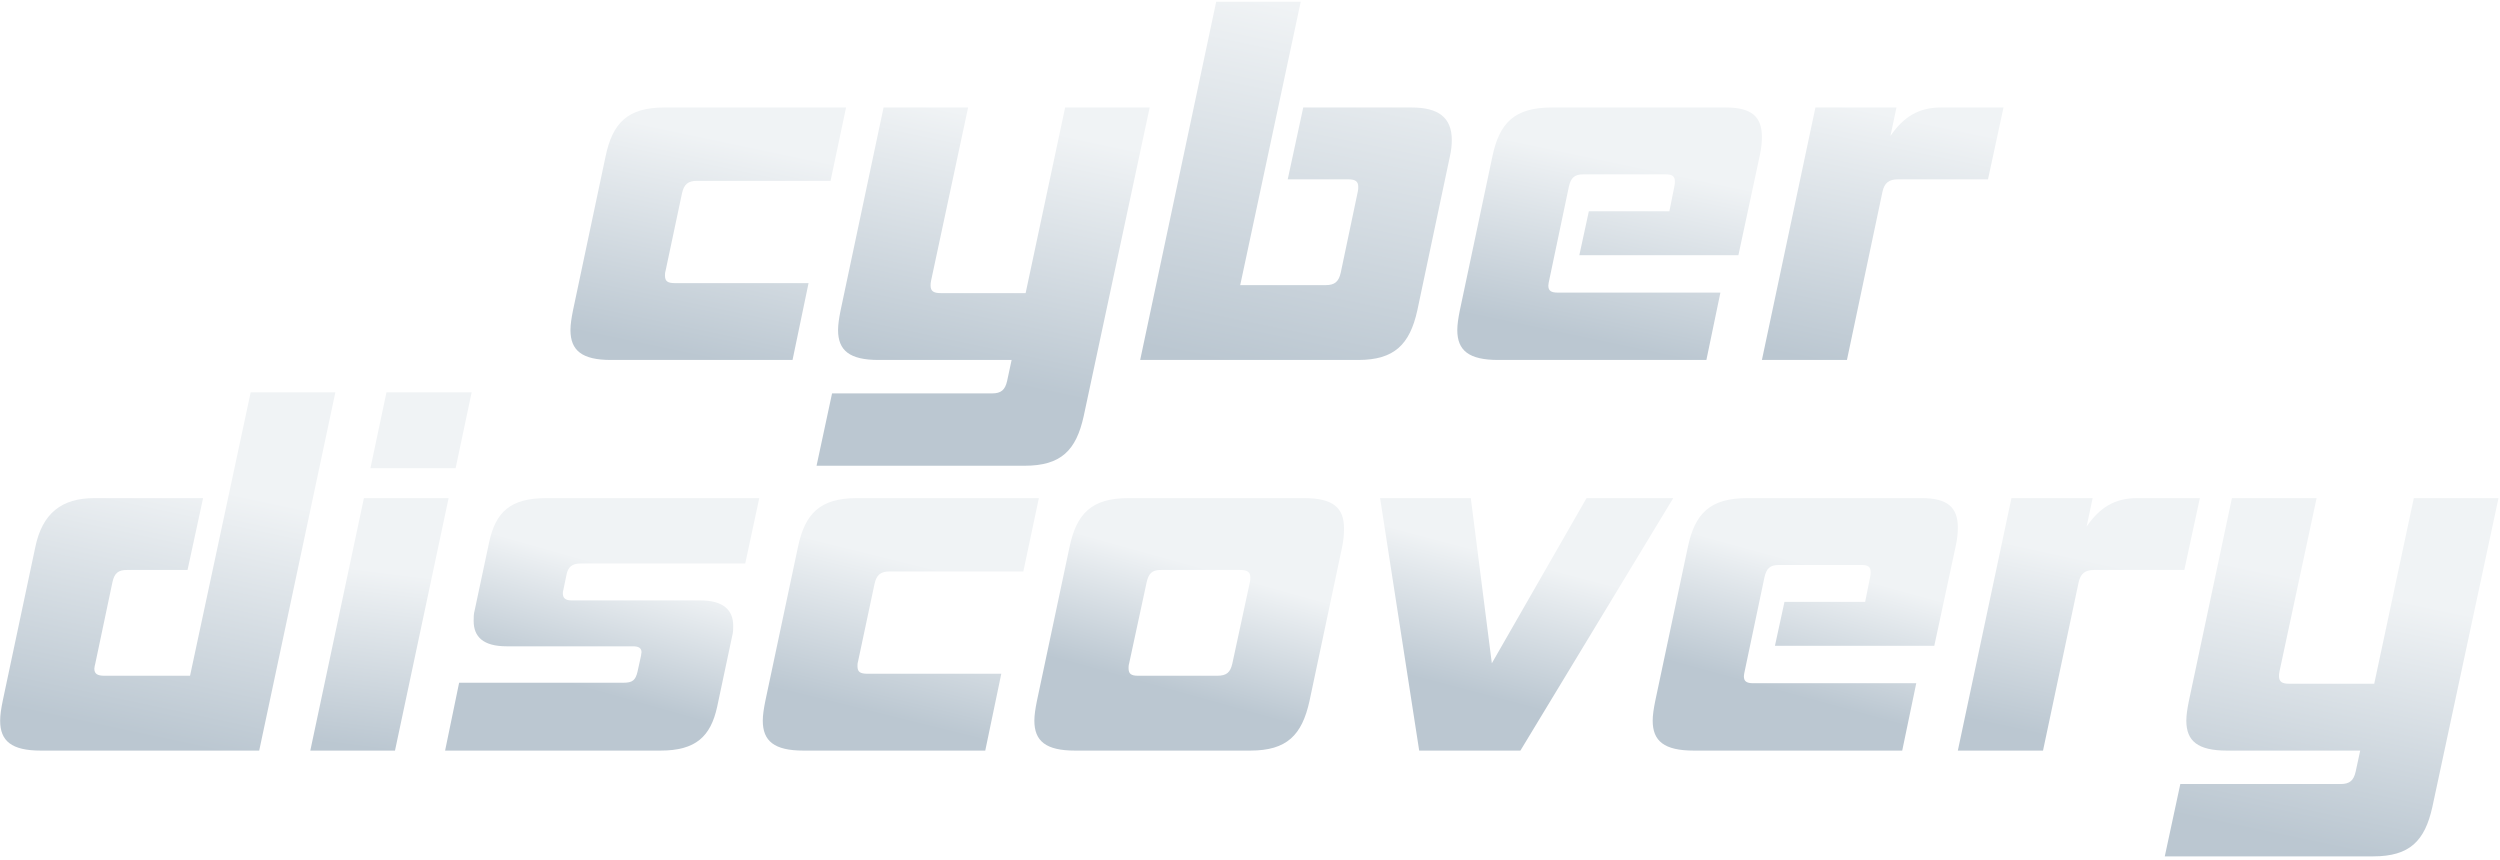
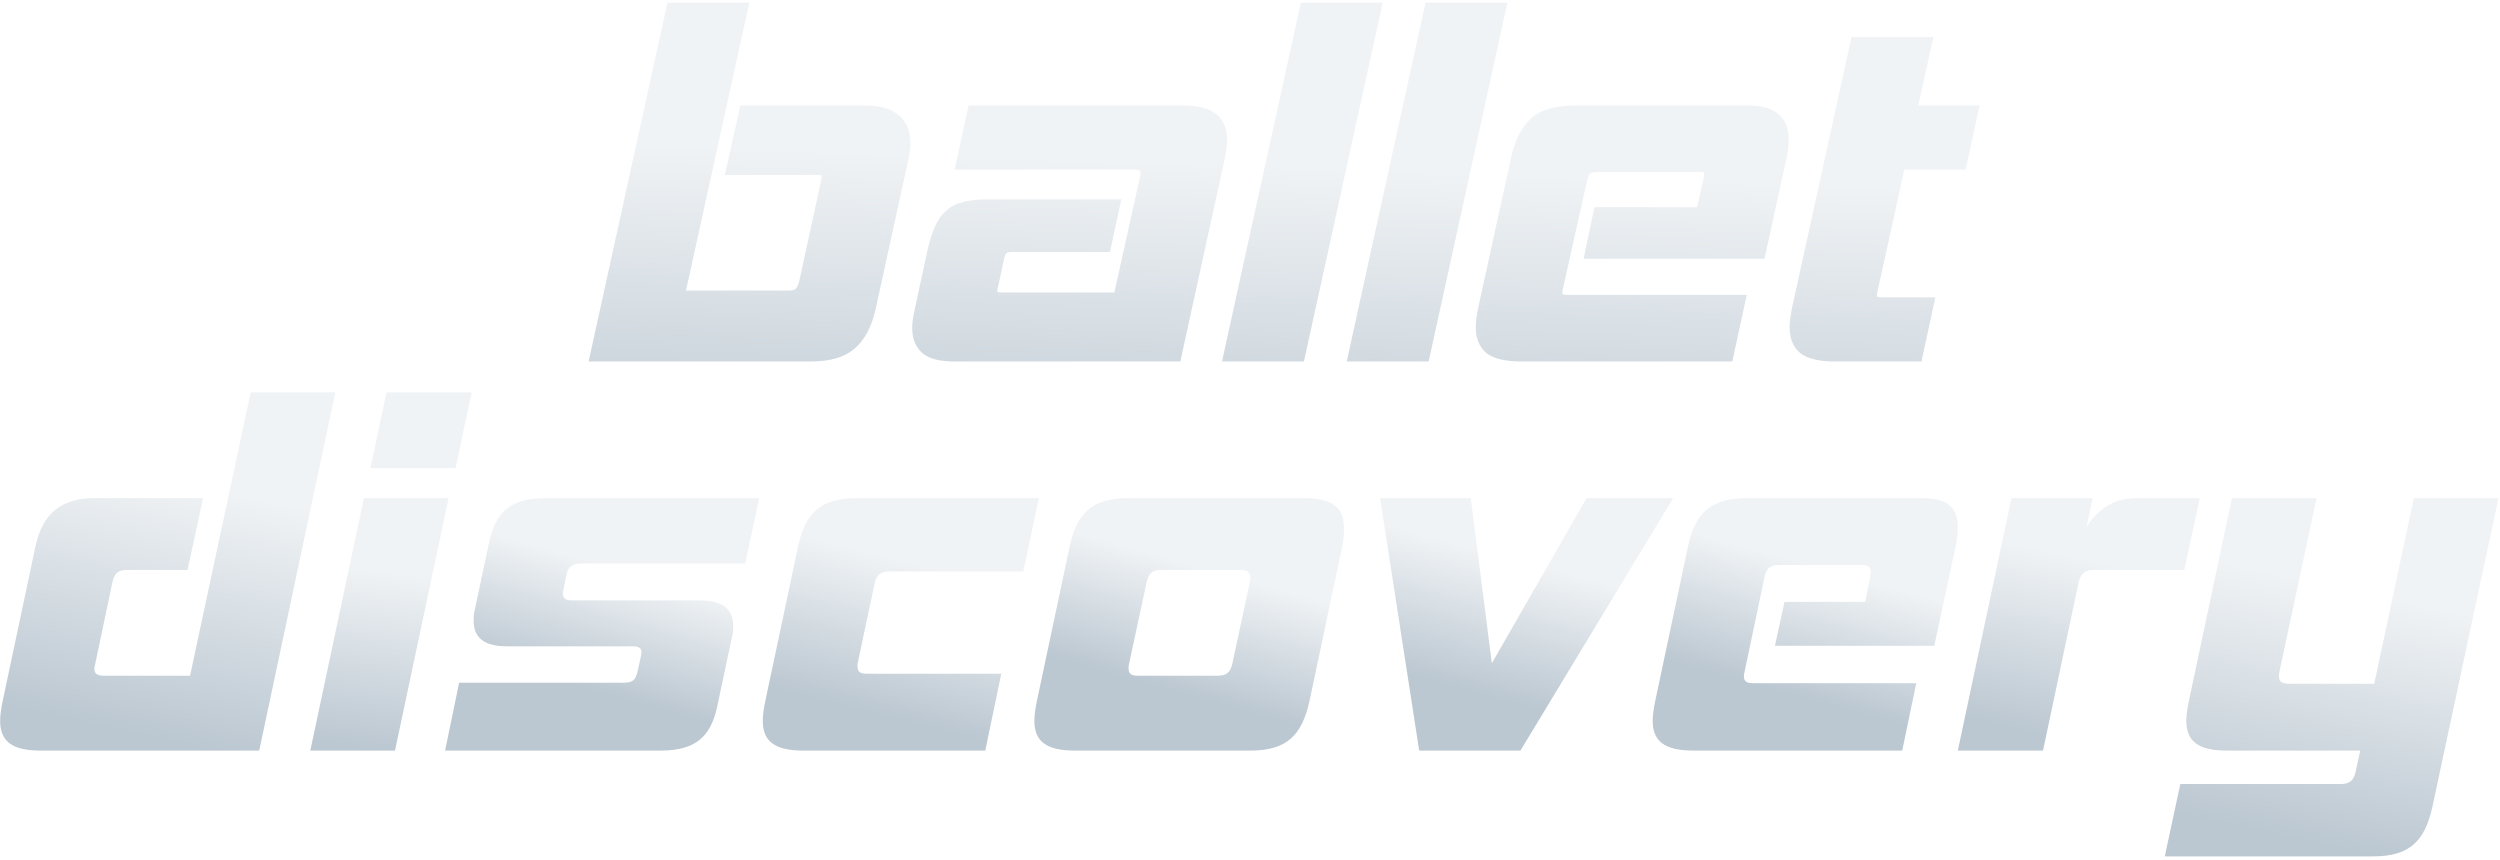
- <svg xmlns="http://www.w3.org/2000/svg" width="640" height="220" viewBox="0 0 640 220">
-   <defs>
+ <svg xmlns="http://www.w3.org/2000/svg" xmlns:xlink="http://www.w3.org/1999/xlink" width="640" height="220" viewBox="0 0 640 220" version="1.1" id="svg923">
+   <defs id="defs885">
+     <linearGradient y2="100%" y1="29.434%" x2="62.382%" x1="76.329%" id="graydient">
+       <stop id="stop962" stop-color="#F0F3F5" offset="0%" />
+       <stop id="stop964" stop-color="#BBC7D1" offset="100%" />
+     </linearGradient>
+     <linearGradient y2="100%" y1="29.434%" x2="62.382%" x1="76.329%" id="logo-cyber-discovery-n">
+       <stop id="stop941" stop-color="#F0F3F5" offset="0%" />
+       <stop id="stop943" stop-color="#BBC7D1" offset="100%" />
+     </linearGradient>
    <linearGradient id="logo-cyber-discovery-a" x1="35.169%" x2="15.865%" y1="8.041%" y2="91.959%">
-       <stop offset="0%" stop-color="#F0F3F5" />
-       <stop offset="100%" stop-color="#BBC7D1" />
+       <stop offset="0%" stop-color="#F0F3F5" id="stop815" />
+       <stop offset="100%" stop-color="#BBC7D1" id="stop817" />
    </linearGradient>
    <linearGradient id="logo-cyber-discovery-b" x1="37.176%" x2="23.153%" y1="0%" y2="70.547%">
-       <stop offset="0%" stop-color="#F0F3F5" />
-       <stop offset="100%" stop-color="#BBC7D1" />
+       <stop offset="0%" stop-color="#F0F3F5" id="stop820" />
+       <stop offset="100%" stop-color="#BBC7D1" id="stop822" />
    </linearGradient>
    <linearGradient id="logo-cyber-discovery-c" x1="40.484%" x2="22.561%" y1="0%" y2="100%">
-       <stop offset="0%" stop-color="#F0F3F5" />
-       <stop offset="100%" stop-color="#BBC7D1" />
+       <stop offset="0%" stop-color="#F0F3F5" id="stop825" />
+       <stop offset="100%" stop-color="#BBC7D1" id="stop827" />
    </linearGradient>
    <linearGradient id="logo-cyber-discovery-d" x1="30.056%" x2="12.565%" y1="15.653%" y2="84.347%">
-       <stop offset="0%" stop-color="#F0F3F5" />
-       <stop offset="100%" stop-color="#BBC7D1" />
+       <stop offset="0%" stop-color="#F0F3F5" id="stop830" />
+       <stop offset="100%" stop-color="#BBC7D1" id="stop832" />
    </linearGradient>
    <linearGradient id="logo-cyber-discovery-e" x1="39.665%" x2="19.911%" y1="0%" y2="100%">
-       <stop offset="0%" stop-color="#F0F3F5" />
-       <stop offset="100%" stop-color="#BBC7D1" />
+       <stop offset="0%" stop-color="#F0F3F5" id="stop835" />
+       <stop offset="100%" stop-color="#BBC7D1" id="stop837" />
    </linearGradient>
    <linearGradient id="logo-cyber-discovery-f" x1="76.567%" x2="62.494%" y1="29.434%" y2="100%">
-       <stop offset="0%" stop-color="#F0F3F5" />
-       <stop offset="100%" stop-color="#BBC7D1" />
+       <stop offset="0%" stop-color="#F0F3F5" id="stop840" />
+       <stop offset="100%" stop-color="#BBC7D1" id="stop842" />
    </linearGradient>
    <linearGradient id="logo-cyber-discovery-g" x1="59.104%" x2="54.281%" y1="29.434%" y2="100%">
-       <stop offset="0%" stop-color="#F0F3F5" />
-       <stop offset="100%" stop-color="#BBC7D1" />
+       <stop offset="0%" stop-color="#F0F3F5" id="stop845" />
+       <stop offset="100%" stop-color="#BBC7D1" id="stop847" />
    </linearGradient>
    <linearGradient id="logo-cyber-discovery-h" x1="80.343%" x2="64.27%" y1="36.719%" y2="82.289%">
-       <stop offset="0%" stop-color="#F0F3F5" />
-       <stop offset="100%" stop-color="#BBC7D1" />
+       <stop offset="0%" stop-color="#F0F3F5" id="stop850" />
+       <stop offset="100%" stop-color="#BBC7D1" id="stop852" />
    </linearGradient>
    <linearGradient id="logo-cyber-discovery-i" x1="80.343%" x2="64.27%" y1="32.802%" y2="91.811%">
-       <stop offset="0%" stop-color="#F0F3F5" />
-       <stop offset="100%" stop-color="#BBC7D1" />
+       <stop offset="0%" stop-color="#F0F3F5" id="stop855" />
+       <stop offset="100%" stop-color="#BBC7D1" id="stop857" />
    </linearGradient>
    <linearGradient id="logo-cyber-discovery-j" x1="80.343%" x2="64.27%" y1="36.329%" y2="83.237%">
-       <stop offset="0%" stop-color="#F0F3F5" />
-       <stop offset="100%" stop-color="#BBC7D1" />
+       <stop offset="0%" stop-color="#F0F3F5" id="stop860" />
+       <stop offset="100%" stop-color="#BBC7D1" id="stop862" />
    </linearGradient>
    <linearGradient id="logo-cyber-discovery-k" x1="80.343%" x2="64.27%" y1="34.743%" y2="87.093%">
-       <stop offset="0%" stop-color="#F0F3F5" />
-       <stop offset="100%" stop-color="#BBC7D1" />
+       <stop offset="0%" stop-color="#F0F3F5" id="stop865" />
+       <stop offset="100%" stop-color="#BBC7D1" id="stop867" />
    </linearGradient>
    <linearGradient id="logo-cyber-discovery-l" x1="80.343%" x2="64.27%" y1="35.921%" y2="84.226%">
-       <stop offset="0%" stop-color="#F0F3F5" />
-       <stop offset="100%" stop-color="#BBC7D1" />
+       <stop offset="0%" stop-color="#F0F3F5" id="stop870" />
+       <stop offset="100%" stop-color="#BBC7D1" id="stop872" />
    </linearGradient>
    <linearGradient id="logo-cyber-discovery-m" x1="77.882%" x2="63.113%" y1="29.434%" y2="100%">
-       <stop offset="0%" stop-color="#F0F3F5" />
-       <stop offset="100%" stop-color="#BBC7D1" />
+       <stop offset="0%" stop-color="#F0F3F5" id="stop875" />
+       <stop offset="100%" stop-color="#BBC7D1" id="stop877" />
    </linearGradient>
-     <linearGradient id="logo-cyber-discovery-n" x1="76.329%" x2="62.382%" y1="29.434%" y2="100%">
-       <stop offset="0%" stop-color="#F0F3F5" />
-       <stop offset="100%" stop-color="#BBC7D1" />
+     <linearGradient id="graydient-border" x1="76.329%" x2="62.382%" y1="29.434%" y2="100%">
+       <stop offset="0%" stop-color="#F0F3F5" id="stop880" />
+       <stop offset="100%" stop-color="#BBC7D1" id="stop882" />
    </linearGradient>
+     <linearGradient xlink:href="#graydient-border" id="linearGradient939" x1="342.792" y1="43.952" x2="339.596" y2="132.983" gradientUnits="userSpaceOnUse" />
+     <linearGradient xlink:href="#graydient-border" id="linearGradient960" x1="342.792" y1="43.952" x2="339.596" y2="132.983" gradientUnits="userSpaceOnUse" />
  </defs>
-   <g fill="none">
-     <g transform="translate(146)">
-       <path fill="url(#logo-cyber-discovery-a)" d="M56.89,92.151 L10.409,92.151 C2.982,92.151 0.037,89.724 0.037,84.487 C0.037,83.082 0.293,81.421 0.677,79.505 L9,40.163 C10.793,31.477 14.634,27.518 24.11,27.518 L70.591,27.518 L66.622,46.294 L32.433,46.294 C30.128,46.294 29.104,47.189 28.591,49.488 L24.366,69.414 C24.238,69.797 24.238,70.181 24.238,70.564 C24.238,71.969 24.878,72.48 26.799,72.48 L60.988,72.48 L56.89,92.151 Z" />
-       <path fill="url(#logo-cyber-discovery-b)" d="M116.305,119.23 L63.037,119.23 L67.006,100.709 L107.982,100.709 C110.286,100.709 111.311,99.815 111.823,97.516 L112.976,92.151 L78.915,92.151 C71.488,92.151 68.543,89.724 68.543,84.487 C68.543,83.082 68.799,81.421 69.183,79.505 L80.195,27.518 L101.835,27.518 L92.36,71.841 C92.232,72.352 92.232,72.735 92.232,73.119 C92.232,74.524 93,75.035 94.793,75.035 L116.561,75.035 L126.677,27.518 L148.317,27.518 L131.415,106.585 C129.494,115.271 125.652,119.23 116.305,119.23 Z" />
-       <path fill="url(#logo-cyber-discovery-c)" d="M201.713,92.151 L145.884,92.151 L165.347,0.438 L186.988,0.438 L171.494,72.991 L193.39,72.991 C195.695,72.991 196.719,72.097 197.232,69.797 L201.585,49.105 C201.713,48.594 201.713,48.21 201.713,47.827 C201.713,46.422 200.945,45.911 199.152,45.911 L183.658,45.911 L187.628,27.518 L215.414,27.518 C222.201,27.518 225.658,30.072 225.658,35.82 C225.658,37.098 225.53,38.503 225.146,40.163 L216.823,79.505 C214.902,88.191 210.933,92.151 201.713,92.151 Z" />
-       <path fill="url(#logo-cyber-discovery-d)" d="M290.835,92.151 L294.421,74.907 L252.805,74.907 C251.012,74.907 250.372,74.396 250.372,73.119 C250.372,72.735 250.5,72.224 250.628,71.586 L255.622,47.827 C256.134,45.528 257.03,44.634 259.335,44.634 L280.463,44.634 C282.128,44.634 282.768,45.145 282.768,46.422 C282.768,46.805 282.768,47.189 282.64,47.699 L281.36,54.086 L260.744,54.086 L258.311,65.327 L299.03,65.327 L304.536,39.652 C304.92,37.864 305.049,36.331 305.049,35.054 C305.049,29.944 302.488,27.518 295.829,27.518 L251.268,27.518 C241.664,27.518 237.823,31.477 236.03,40.163 L227.707,79.505 C227.323,81.421 227.067,83.082 227.067,84.487 C227.067,89.724 230.012,92.151 237.567,92.151 L290.835,92.151 Z" />
-       <path fill="url(#logo-cyber-discovery-e)" d="M326.817,92.151 L335.908,49.105 C336.42,46.805 337.573,45.911 339.878,45.911 L362.927,45.911 L366.896,27.518 L350.89,27.518 C345.128,27.518 341.286,29.944 337.957,34.798 L339.494,27.518 L318.75,27.518 L305.049,92.151 L326.817,92.151 Z" />
-     </g>
-     <g transform="translate(0 100)">
-       <path fill="url(#logo-cyber-discovery-f)" d="M66.355,92.151 L10.427,92.151 C2.987,92.151 0.037,89.724 0.037,84.487 C0.037,83.082 0.293,81.421 0.678,79.505 L9.016,40.163 C10.812,31.35 15.814,27.518 24.152,27.518 L51.988,27.518 L48.011,45.911 L32.49,45.911 C30.31,45.911 29.283,46.678 28.77,49.105 L24.409,69.797 C24.281,70.308 24.152,70.819 24.152,71.203 C24.152,72.48 24.922,72.991 26.718,72.991 L48.653,72.991 L64.174,0.438 L85.853,0.438 L66.355,92.151 Z" />
-       <polygon fill="url(#logo-cyber-discovery-g)" points="101.118 92.151 79.439 92.151 93.164 27.518 114.843 27.518" />
-       <polygon fill="#F0F3F5" points="116.638 19.854 120.744 .438 98.937 .438 94.832 19.854" />
-       <path fill="url(#logo-cyber-discovery-h)" d="M169.103,92.151 L113.945,92.151 L117.536,74.779 L159.611,74.779 C161.92,74.779 162.689,74.14 163.202,71.969 L164.1,67.881 C164.1,67.498 164.228,67.243 164.228,66.987 C164.228,65.965 163.587,65.454 162.048,65.454 L129.723,65.454 C123.694,65.454 121.256,63.028 121.256,58.94 C121.256,58.046 121.256,57.152 121.513,56.258 L125.233,38.758 C126.901,31.094 130.62,27.518 139.856,27.518 L194.373,27.518 L190.781,44.251 L148.707,44.251 C146.398,44.251 145.372,45.145 144.987,47.316 L144.218,51.021 C144.089,51.404 144.089,51.659 144.089,51.915 C144.089,53.064 144.731,53.703 146.27,53.703 L179.237,53.703 C185.137,53.703 187.703,56.13 187.703,60.217 C187.703,60.984 187.703,61.878 187.446,62.772 L183.598,80.91 C181.93,88.574 178.082,92.151 169.103,92.151 Z" />
-       <path fill="url(#logo-cyber-discovery-i)" d="M252.225,92.151 L205.661,92.151 C198.221,92.151 195.271,89.724 195.271,84.487 C195.271,83.082 195.528,81.421 195.912,79.505 L204.25,40.163 C206.046,31.477 209.894,27.518 219.387,27.518 L265.95,27.518 L261.974,46.294 L227.725,46.294 C225.416,46.294 224.389,47.189 223.876,49.488 L219.643,69.414 C219.515,69.797 219.515,70.181 219.515,70.564 C219.515,71.969 220.156,72.48 222.08,72.48 L256.33,72.48 L252.225,92.151 Z" />
-       <path fill="url(#logo-cyber-discovery-j)" d="M333.808,27.518 C341.248,27.518 344.07,29.944 344.07,35.309 C344.07,36.714 343.942,38.375 343.557,40.163 L335.219,79.505 C333.295,88.191 329.447,92.151 320.082,92.151 L275.186,92.151 C267.746,92.151 264.796,89.724 264.796,84.487 C264.796,83.082 265.053,81.421 265.437,79.505 L273.775,40.163 C275.571,31.477 279.419,27.518 288.912,27.518 L333.808,27.518 Z M317.389,45.911 L297.121,45.911 C294.941,45.911 294.043,46.805 293.53,49.105 L289.04,69.925 C288.912,70.308 288.912,70.819 288.912,71.075 C288.912,72.48 289.553,72.991 291.349,72.991 L311.616,72.991 C314.054,72.991 314.951,72.097 315.465,69.925 L319.954,49.105 C320.082,48.594 320.082,48.21 320.082,47.827 C320.082,46.422 319.313,45.911 317.389,45.911 Z" />
-       <polygon fill="url(#logo-cyber-discovery-k)" points="389.223 92.151 363.312 92.151 353.305 27.518 376.524 27.518 381.911 69.798 406.155 27.518 428.347 27.518" />
-       <path fill="url(#logo-cyber-discovery-l)" d="M486.968,92.151 L433.606,92.151 C426.038,92.151 423.087,89.724 423.087,84.487 C423.087,83.082 423.344,81.421 423.729,79.505 L432.066,40.163 C433.862,31.477 437.711,27.518 447.331,27.518 L491.971,27.518 C498.641,27.518 501.207,29.944 501.207,35.054 C501.207,36.331 501.078,37.864 500.693,39.652 L495.178,65.327 L454.386,65.327 L456.823,54.086 L477.476,54.086 L478.758,47.699 C478.887,47.189 478.887,46.805 478.887,46.422 C478.887,45.145 478.245,44.634 476.578,44.634 L455.412,44.634 C453.104,44.634 452.206,45.528 451.692,47.827 L446.69,71.586 C446.561,72.224 446.433,72.735 446.433,73.119 C446.433,74.396 447.075,74.907 448.87,74.907 L490.56,74.907 L486.968,92.151 Z" />
-       <path fill="url(#logo-cyber-discovery-m)" d="M523.013,92.151 L501.207,92.151 L514.932,27.518 L535.713,27.518 L534.173,34.798 C537.508,29.944 541.357,27.518 547.129,27.518 L563.163,27.518 L559.187,45.911 L536.097,45.911 C533.788,45.911 532.634,46.805 532.121,49.105 L523.013,92.151 Z" />
-       <path fill="url(#logo-cyber-discovery-n)" d="M607.546,119.23 L554.184,119.23 L558.161,100.709 L599.209,100.709 C601.518,100.709 602.544,99.815 603.057,97.516 L604.211,92.151 L570.09,92.151 C562.65,92.151 559.7,89.724 559.7,84.487 C559.7,83.082 559.956,81.421 560.341,79.505 L571.373,27.518 L593.051,27.518 L583.559,71.841 C583.431,72.352 583.431,72.735 583.431,73.119 C583.431,74.524 584.2,75.035 585.996,75.035 L607.803,75.035 L617.937,27.518 L639.615,27.518 L622.683,106.585 C620.759,115.271 616.911,119.23 607.546,119.23 Z" />
+   <g id="g921" fill="none">
+     <g transform="translate(146)" id="g897" />
+     <g transform="translate(0 100)" id="g919">
+       <path d="M66.355,92.151 L10.427,92.151 C2.987,92.151 0.037,89.724 0.037,84.487 C0.037,83.082 0.293,81.421 0.678,79.505 L9.016,40.163 C10.812,31.35 15.814,27.518 24.152,27.518 L51.988,27.518 L48.011,45.911 L32.49,45.911 C30.31,45.911 29.283,46.678 28.77,49.105 L24.409,69.797 C24.281,70.308 24.152,70.819 24.152,71.203 C24.152,72.48 24.922,72.991 26.718,72.991 L48.653,72.991 L64.174,0.438 L85.853,0.438 L66.355,92.151 Z" id="path899" fill="url(#logo-cyber-discovery-f)" />
+       <polygon points="101.118 92.151 79.439 92.151 93.164 27.518 114.843 27.518" id="polygon901" fill="url(#logo-cyber-discovery-g)" />
+       <polygon points="116.638 19.854 120.744 .438 98.937 .438 94.832 19.854" id="polygon903" fill="#F0F3F5" />
+       <path d="M169.103,92.151 L113.945,92.151 L117.536,74.779 L159.611,74.779 C161.92,74.779 162.689,74.14 163.202,71.969 L164.1,67.881 C164.1,67.498 164.228,67.243 164.228,66.987 C164.228,65.965 163.587,65.454 162.048,65.454 L129.723,65.454 C123.694,65.454 121.256,63.028 121.256,58.94 C121.256,58.046 121.256,57.152 121.513,56.258 L125.233,38.758 C126.901,31.094 130.62,27.518 139.856,27.518 L194.373,27.518 L190.781,44.251 L148.707,44.251 C146.398,44.251 145.372,45.145 144.987,47.316 L144.218,51.021 C144.089,51.404 144.089,51.659 144.089,51.915 C144.089,53.064 144.731,53.703 146.27,53.703 L179.237,53.703 C185.137,53.703 187.703,56.13 187.703,60.217 C187.703,60.984 187.703,61.878 187.446,62.772 L183.598,80.91 C181.93,88.574 178.082,92.151 169.103,92.151 Z" id="path905" fill="url(#logo-cyber-discovery-h)" />
+       <path d="M252.225,92.151 L205.661,92.151 C198.221,92.151 195.271,89.724 195.271,84.487 C195.271,83.082 195.528,81.421 195.912,79.505 L204.25,40.163 C206.046,31.477 209.894,27.518 219.387,27.518 L265.95,27.518 L261.974,46.294 L227.725,46.294 C225.416,46.294 224.389,47.189 223.876,49.488 L219.643,69.414 C219.515,69.797 219.515,70.181 219.515,70.564 C219.515,71.969 220.156,72.48 222.08,72.48 L256.33,72.48 L252.225,92.151 Z" id="path907" fill="url(#logo-cyber-discovery-i)" />
+       <path d="M333.808,27.518 C341.248,27.518 344.07,29.944 344.07,35.309 C344.07,36.714 343.942,38.375 343.557,40.163 L335.219,79.505 C333.295,88.191 329.447,92.151 320.082,92.151 L275.186,92.151 C267.746,92.151 264.796,89.724 264.796,84.487 C264.796,83.082 265.053,81.421 265.437,79.505 L273.775,40.163 C275.571,31.477 279.419,27.518 288.912,27.518 L333.808,27.518 Z M317.389,45.911 L297.121,45.911 C294.941,45.911 294.043,46.805 293.53,49.105 L289.04,69.925 C288.912,70.308 288.912,70.819 288.912,71.075 C288.912,72.48 289.553,72.991 291.349,72.991 L311.616,72.991 C314.054,72.991 314.951,72.097 315.465,69.925 L319.954,49.105 C320.082,48.594 320.082,48.21 320.082,47.827 C320.082,46.422 319.313,45.911 317.389,45.911 Z" id="path909" fill="url(#logo-cyber-discovery-j)" />
+       <polygon points="389.223 92.151 363.312 92.151 353.305 27.518 376.524 27.518 381.911 69.798 406.155 27.518 428.347 27.518" id="polygon911" fill="url(#logo-cyber-discovery-k)" />
+       <path d="M486.968,92.151 L433.606,92.151 C426.038,92.151 423.087,89.724 423.087,84.487 C423.087,83.082 423.344,81.421 423.729,79.505 L432.066,40.163 C433.862,31.477 437.711,27.518 447.331,27.518 L491.971,27.518 C498.641,27.518 501.207,29.944 501.207,35.054 C501.207,36.331 501.078,37.864 500.693,39.652 L495.178,65.327 L454.386,65.327 L456.823,54.086 L477.476,54.086 L478.758,47.699 C478.887,47.189 478.887,46.805 478.887,46.422 C478.887,45.145 478.245,44.634 476.578,44.634 L455.412,44.634 C453.104,44.634 452.206,45.528 451.692,47.827 L446.69,71.586 C446.561,72.224 446.433,72.735 446.433,73.119 C446.433,74.396 447.075,74.907 448.87,74.907 L490.56,74.907 L486.968,92.151 Z" id="path913" fill="url(#logo-cyber-discovery-l)" />
+       <path d="M523.013,92.151 L501.207,92.151 L514.932,27.518 L535.713,27.518 L534.173,34.798 C537.508,29.944 541.357,27.518 547.129,27.518 L563.163,27.518 L559.187,45.911 L536.097,45.911 C533.788,45.911 532.634,46.805 532.121,49.105 L523.013,92.151 Z" id="path915" fill="url(#logo-cyber-discovery-m)" />
+       <path d="M607.546,119.23 L554.184,119.23 L558.161,100.709 L599.209,100.709 C601.518,100.709 602.544,99.815 603.057,97.516 L604.211,92.151 L570.09,92.151 C562.65,92.151 559.7,89.724 559.7,84.487 C559.7,83.082 559.956,81.421 560.341,79.505 L571.373,27.518 L593.051,27.518 L583.559,71.841 C583.431,72.352 583.431,72.735 583.431,73.119 C583.431,74.524 584.2,75.035 585.996,75.035 L607.803,75.035 L617.937,27.518 L639.615,27.518 L622.683,106.585 C620.759,115.271 616.911,119.23 607.546,119.23 Z" id="path917" fill="url(#logo-cyber-discovery-n)" style="fill:url(#graydient-border)" />
    </g>
  </g>
+   <g aria-label="ballet" transform="scale(1.018612,0.9817286)" style="font-style:normal;font-variant:normal;font-weight:normal;font-stretch:normal;font-size:126.354px;line-height:1.25;font-family:'Harlow Solid Italic';-inkscape-font-specification:'Harlow Solid Italic, ';letter-spacing:0px;word-spacing:0px;fill:url(#linearGradient939);fill-opacity:1;stroke:url(#linearGradient960);stroke-width:2.835;stroke-miterlimit:4;stroke-dasharray:none" id="text931">
+     <path d="M 149.683,92.843 168.889,2.121 h 17.69 L 170.658,77.175 h 27.545 q 1.895,0 2.653,-0.758 0.884,-0.758 1.39,-2.78 l 5.433,-25.903 q 0.253,-1.264 0.253,-1.643 0,-1.137 -0.758,-1.516 -0.632,-0.379 -2.022,-0.379 h -21.227 l 3.285,-15.289 h 30.072 q 10.108,0 10.108,8.466 0,0.884 -0.126,1.895 -0.126,1.011 -0.379,2.148 l -8.213,38.917 q -1.39,6.444 -4.801,9.477 -3.285,3.032 -10.108,3.032 z" style="font-style:normal;font-variant:normal;font-weight:normal;font-stretch:normal;font-family:'Hemi Head';-inkscape-font-specification:'Hemi Head';text-align:center;text-anchor:middle;fill:url(#linearGradient939);fill-opacity:1;stroke:url(#linearGradient960);stroke-width:2.835;stroke-miterlimit:4;stroke-dasharray:none" id="path967" />
+     <path d="m 239.768,92.843 q -4.801,0 -6.949,-1.769 -2.148,-1.895 -2.148,-5.56 0,-1.769 0.632,-4.675 l 3.159,-15.162 q 0.758,-3.538 1.769,-5.939 1.011,-2.401 2.527,-3.791 1.516,-1.39 3.664,-1.895 2.148,-0.632 5.181,-0.632 h 32.473 L 277.8,64.287 H 254.551 q -1.769,0 -2.527,0.632 -0.758,0.632 -1.137,2.653 l -1.39,6.697 q -0.126,0.632 -0.253,1.011 0,0.379 0,0.758 0,1.643 2.401,1.643 h 29.567 l 6.697,-31.336 q 0.126,-0.505 0.126,-1.39 0,-1.011 -0.632,-1.516 -0.632,-0.632 -2.401,-0.632 H 241.663 l 2.906,-13.899 h 52.31 q 5.56,0 7.834,1.895 2.274,1.769 2.274,5.686 0,1.769 -0.632,4.928 L 295.49,92.843 Z" style="font-style:normal;font-variant:normal;font-weight:normal;font-stretch:normal;font-family:'Hemi Head';-inkscape-font-specification:'Hemi Head';text-align:center;text-anchor:middle;fill:url(#linearGradient939);fill-opacity:1;stroke:url(#linearGradient960);stroke-width:2.835;stroke-miterlimit:4;stroke-dasharray:none" id="path969" />
+     <path d="M 308.865,92.843 328.071,2.121 H 345.761 L 326.555,92.843 Z" style="font-style:normal;font-variant:normal;font-weight:normal;font-stretch:normal;font-family:'Hemi Head';-inkscape-font-specification:'Hemi Head';text-align:center;text-anchor:middle;fill:url(#linearGradient939);fill-opacity:1;stroke:url(#linearGradient960);stroke-width:2.835;stroke-miterlimit:4;stroke-dasharray:none" id="path971" />
+     <path d="M 340.207,92.843 359.413,2.121 h 17.69 L 357.897,92.843 Z" style="font-style:normal;font-variant:normal;font-weight:normal;font-stretch:normal;font-family:'Hemi Head';-inkscape-font-specification:'Hemi Head';text-align:center;text-anchor:middle;fill:url(#linearGradient939);fill-opacity:1;stroke:url(#linearGradient960);stroke-width:2.835;stroke-miterlimit:4;stroke-dasharray:none" id="path973" />
+     <path d="m 382.415,92.843 q -5.433,0 -7.834,-1.769 -2.274,-1.895 -2.274,-5.812 0,-1.769 0.632,-4.928 l 8.213,-38.917 q 1.39,-6.444 4.549,-9.477 3.285,-3.032 10.235,-3.032 h 43.213 q 4.801,0 6.823,1.895 2.148,1.769 2.148,5.433 0,2.274 -0.505,4.675 L 442.307,66.056 H 399.726 L 401.874,55.442 h 25.776 l 1.895,-8.592 q 0.126,-0.632 0.126,-1.643 0,-1.011 -0.632,-1.39 -0.505,-0.379 -2.022,-0.379 h -25.397 q -2.148,0 -2.906,0.758 -0.758,0.632 -1.264,2.78 l -5.939,27.545 q -0.126,0.632 -0.253,1.137 0,0.379 0,0.758 0,1.137 0.632,1.516 0.632,0.379 2.274,0.379 h 43.087 l -3.032,14.531 z" style="font-style:normal;font-variant:normal;font-weight:normal;font-stretch:normal;font-family:'Hemi Head';-inkscape-font-specification:'Hemi Head';text-align:center;text-anchor:middle;fill:url(#linearGradient939);fill-opacity:1;stroke:url(#linearGradient960);stroke-width:2.835;stroke-miterlimit:4;stroke-dasharray:none" id="path975" />
+     <path d="m 461.157,92.843 q -5.307,0 -7.708,-1.769 -2.274,-1.895 -2.274,-5.812 0,-1.769 0.632,-4.928 l 14.657,-69.242 h 17.69 l -3.791,17.816 h 15.415 l -2.906,13.899 h -15.415 l -6.949,32.726 q -0.253,1.264 -0.253,1.643 0,1.769 2.78,1.769 h 11.625 L 481.753,92.843 Z" style="font-style:normal;font-variant:normal;font-weight:normal;font-stretch:normal;font-family:'Hemi Head';-inkscape-font-specification:'Hemi Head';text-align:center;text-anchor:middle;fill:url(#linearGradient939);fill-opacity:1;stroke:url(#linearGradient960);stroke-width:2.835;stroke-miterlimit:4;stroke-dasharray:none" id="path977" />
+   </g>
</svg>
